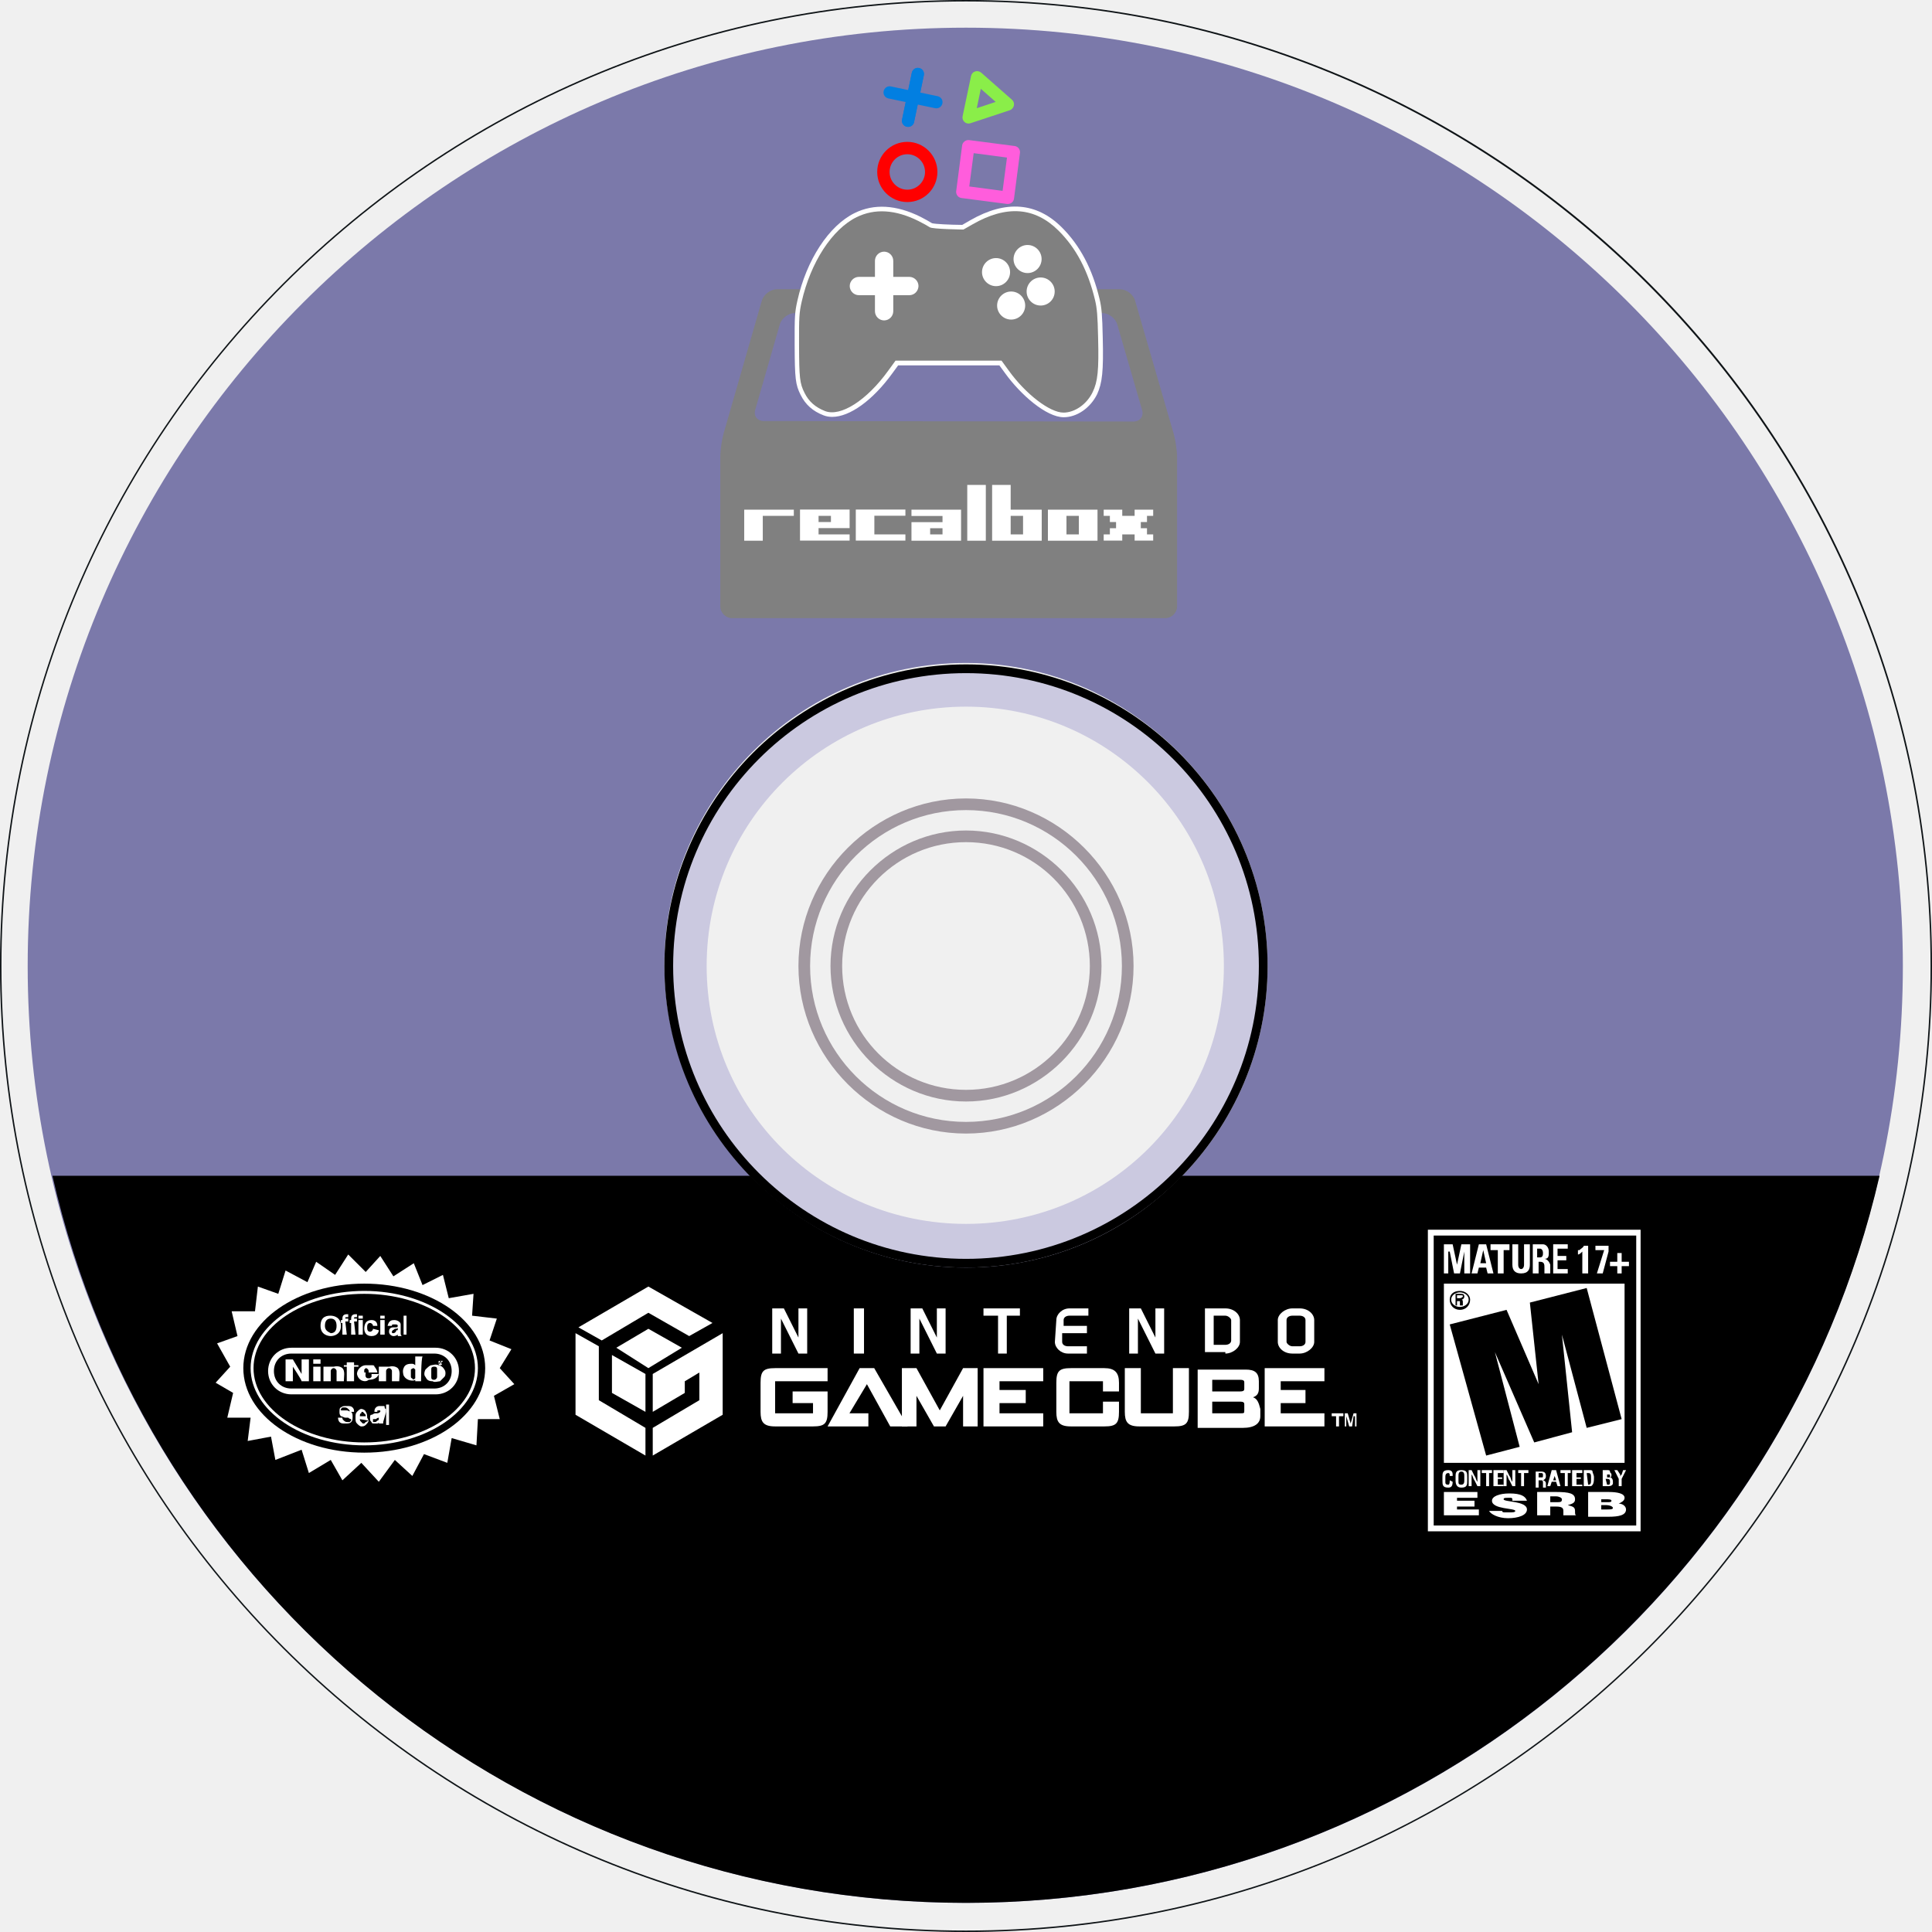
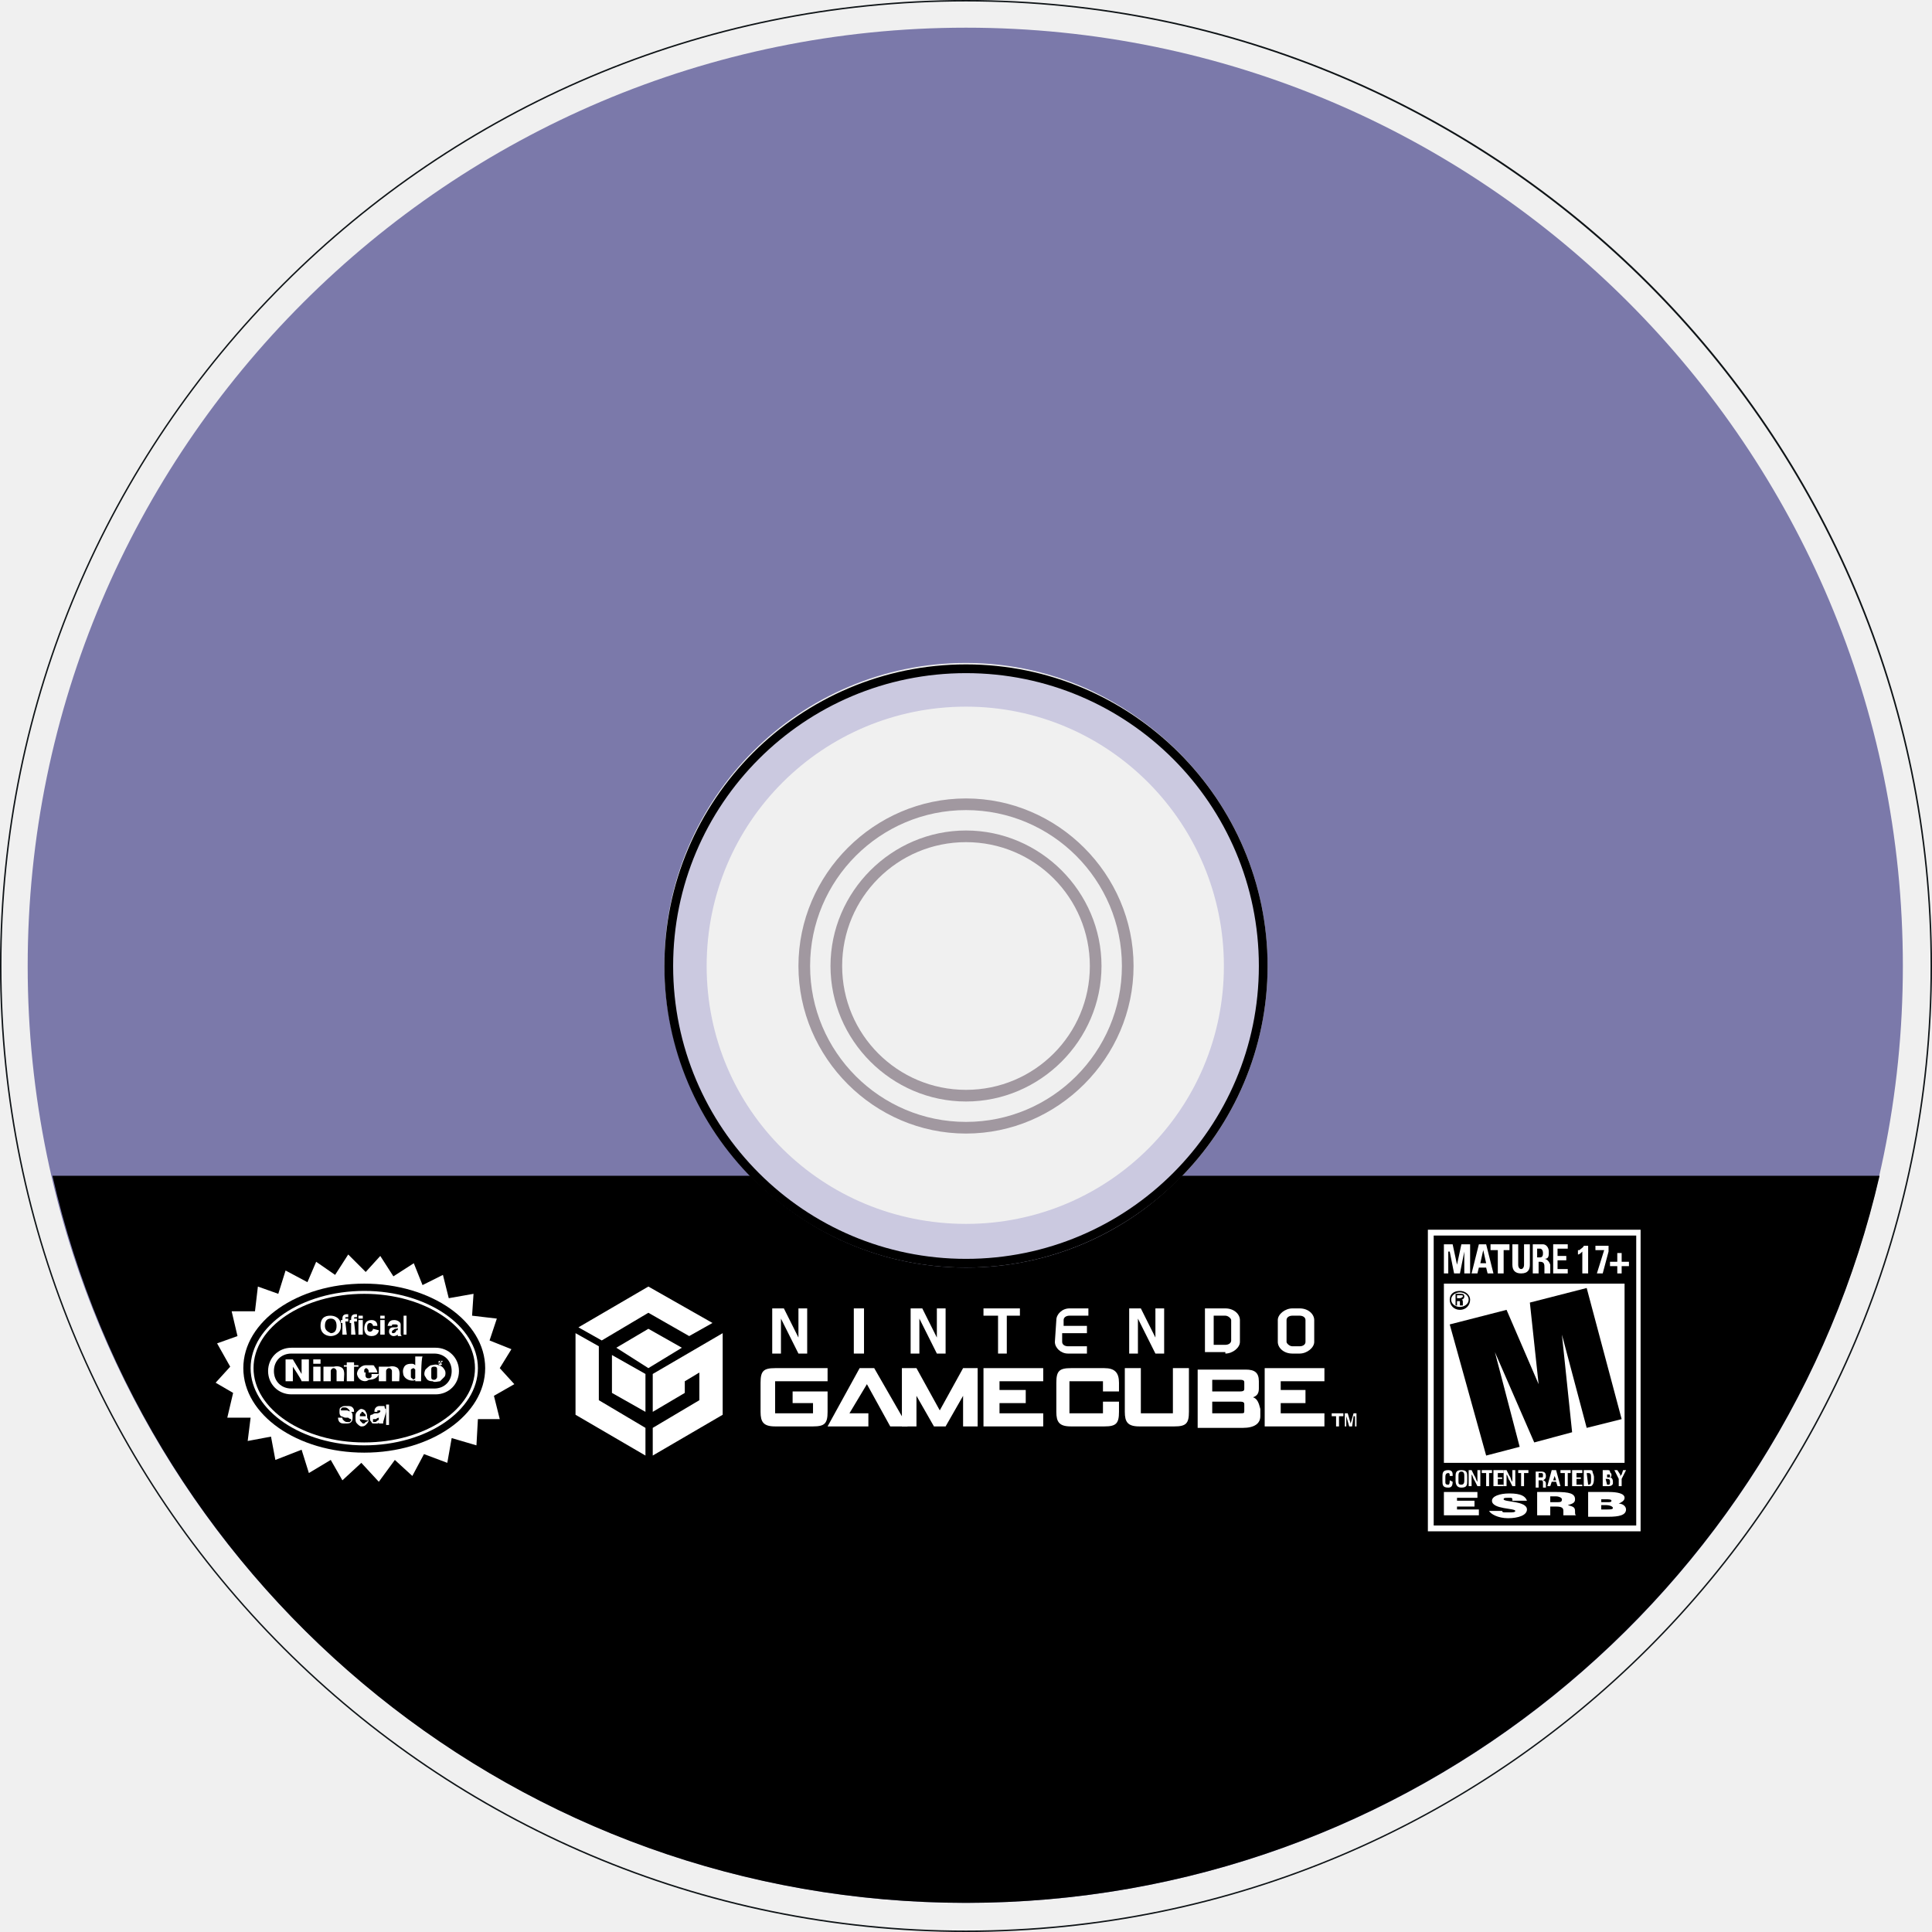
<svg xmlns="http://www.w3.org/2000/svg" version="1.1" id="Calque_1" x="0px" y="0px" viewBox="0 0 132.6 132.6" xml:space="preserve">
  <defs id="defs219" />
  <g id="g3">
    <path fill="#7B79AA" d="M130.6,66.3c0,35.5-28.8,64.3-64.3,64.3S1.9,101.8,1.9,66.3S30.8,1.9,66.3,1.9S130.6,30.7,130.6,66.3z    M75.1,47.5c-2.7-1.3-5.7-2-8.8-2c-11.4,0-20.7,9.3-20.7,20.7S54.9,87,66.3,87C77.7,87,87,77.7,87,66.3C87,58,82.1,50.9,75.1,47.5" id="path5" />
    <g id="g7">
      <path fill="#0F1417" d="M66.3,132.6C29.7,132.6,0,102.8,0,66.3S29.7,0,66.3,0c36.6,0,66.3,29.7,66.3,66.3S102.8,132.6,66.3,132.6z     M66.3,0.1C29.8,0.1,0.1,29.8,0.1,66.3c0,36.5,29.7,66.2,66.2,66.2c36.5,0,66.2-29.7,66.2-66.2C132.5,29.8,102.8,0.1,66.3,0.1z" id="path9" />
    </g>
    <g id="g11">
      <path fill="#A198A0" d="M66.3,77.8c-6.3,0-11.5-5.2-11.5-11.5S60,54.8,66.3,54.8S77.8,60,77.8,66.3S72.6,77.8,66.3,77.8z     M66.3,55.6c-5.9,0-10.7,4.8-10.7,10.7c0,5.9,4.8,10.7,10.7,10.7C72.2,77,77,72.2,77,66.3C77,60.4,72.2,55.6,66.3,55.6z" id="path13" />
    </g>
    <g id="g15">
      <path fill="#A198A0" d="M66.3,75.6c-5.1,0-9.3-4.2-9.3-9.3c0-5.1,4.2-9.3,9.3-9.3c5.1,0,9.3,4.2,9.3,9.3    C75.6,71.4,71.4,75.6,66.3,75.6z M66.3,57.8c-4.7,0-8.5,3.8-8.5,8.5c0,4.7,3.8,8.5,8.5,8.5c4.7,0,8.5-3.8,8.5-8.5    C74.8,61.6,71,57.8,66.3,57.8z" id="path17" />
    </g>
    <path fill="none" stroke="#7BC043" stroke-miterlimit="10" d="M66.3,88" id="path19" />
    <path fill="none" stroke="#7BC043" stroke-miterlimit="10" d="M66.3,92.2" id="path21" />
    <path fill="none" stroke="#7BC043" stroke-miterlimit="10" d="M66.3,42.9" id="path23" />
    <path fill="none" stroke="#7BC043" stroke-miterlimit="10" d="M66.3,40.4" id="path25" />
    <path fill="none" stroke="#7BC043" stroke-miterlimit="10" d="M66.3,66.3" id="path27" />
    <path fill="none" stroke="#7BC043" stroke-miterlimit="10" d="M66.3,69.8" id="path29" />
    <path fill="#CBC9E0" d="M86.7,66.3c0,11.3-9.1,20.4-20.4,20.4s-20.4-9.1-20.4-20.4S55,45.9,66.3,45.9S86.7,55,86.7,66.3z    M66.3,48.5c-9.8,0-17.8,7.9-17.8,17.8S56.5,84,66.3,84S84,76.1,84,66.3S76.1,48.5,66.3,48.5z" id="path31" />
    <g id="g33">
      <path d="M66.3,87c-11.4,0-20.7-9.3-20.7-20.7s9.3-20.7,20.7-20.7c11.4,0,20.7,9.3,20.7,20.7S77.7,87,66.3,87z M66.3,46.2    c-11.1,0-20.1,9-20.1,20.1c0,11.1,9,20.1,20.1,20.1s20.1-9,20.1-20.1C86.4,55.2,77.4,46.2,66.3,46.2z" id="path35" />
    </g>
    <path d="M51.5,80.7c3.8,3.9,9,6.3,14.8,6.3c5.8,0,11.1-2.4,14.8-6.3l47.9,0c-6.6,28.6-32.2,49.9-62.7,49.9   c-30.6,0-56.2-21.3-62.7-49.9" id="path37" />
    <g id="g39">
      <polygon fill-rule="evenodd" fill="#FFFFFF" points="59,93.9 56.8,97.9 59.6,97.9 59.6,97 58.3,97 59.5,95 61.1,97.9 62.3,97.9     60,93.9 59,93.9   " id="polygon41" />
      <polygon fill-rule="evenodd" fill="#FFFFFF" points="64.9,97.9 66.1,95.8 66.1,97.9 67.1,97.9 67.1,93.9 66.1,93.9 64.5,96.8     62.9,93.9 61.9,93.9 61.9,97.9 62.9,97.9 62.9,95.8 64.1,97.9 64.9,97.9   " id="polygon43" />
      <path fill-rule="evenodd" fill="#FFFFFF" d="M56.9,95.5h-2.5v0.8h1.4V97h-2.6v-2.2h3.6v-0.9h-3.6c-0.8,0-1,0.2-1,1v2    c0,0.7,0.2,1,1,1h2.6c0.8,0,1-0.2,1-1V95.5L56.9,95.5z" id="path45" />
      <path fill-rule="evenodd" fill="#FFFFFF" d="M75.8,93.9h-2.3c-0.8,0-1,0.2-1,1v2c0,0.7,0.2,1,1,1h2.3c0.8,0,1-0.2,1-1v-0.7h-1.1    V97h-2.3v-2.2h2.3v0.7h1.1v-0.6C76.8,94.2,76.5,93.9,75.8,93.9L75.8,93.9z" id="path47" />
      <path fill-rule="evenodd" fill="#FFFFFF" d="M80.6,97h-2.3v-3.1h-1.1v3c0,0.7,0.2,1,1,1h2.4c0.8,0,1-0.2,1-1v-3h-1.1V97L80.6,97z" id="path49" />
      <path fill-rule="evenodd" fill="#FFFFFF" d="M86,95.9c0.3-0.1,0.4-0.3,0.4-0.6v-0.5c0-0.6-0.3-0.8-0.9-0.8h-3.3v4h3.1    c0.8,0,1.2-0.3,1.2-0.8v-0.5C86.4,96.3,86.3,96,86,95.9L86,95.9z M83.2,94.7h1.9c0.3,0,0.3,0.1,0.3,0.2v0.4c0,0.1,0,0.2-0.3,0.2    h-1.9V94.7L83.2,94.7z M85.4,96.8c0,0.2,0,0.2-0.3,0.2h-1.9v-0.8h1.9c0.3,0,0.3,0.1,0.3,0.2V96.8L85.4,96.8z" id="path51" />
      <polygon fill-rule="evenodd" fill="#FFFFFF" points="87.9,96.3 89.6,96.3 89.6,95.4 87.9,95.4 87.9,94.8 90.9,94.8 90.9,93.9     86.8,93.9 86.8,97.9 90.9,97.9 90.9,97 87.9,97 87.9,96.3   " id="polygon53" />
      <polygon fill-rule="evenodd" fill="#FFFFFF" points="68.6,96.3 70.4,96.3 70.4,95.4 68.6,95.4 68.6,94.8 71.6,94.8 71.6,93.9     67.5,93.9 67.5,97.9 71.6,97.9 71.6,97 68.6,97 68.6,96.3   " id="polygon55" />
      <polygon fill-rule="evenodd" fill="#FFFFFF" points="79.9,92.9 79.9,89.8 79.3,89.8 79.3,91.8 78.3,89.8 77.5,89.8 77.5,92.9     78.1,92.9 78.1,90.5 79.3,92.9 79.9,92.9   " id="polygon57" />
      <polygon fill-rule="evenodd" fill="#FFFFFF" points="63.1,90.5 64.3,92.9 64.9,92.9 64.9,89.8 64.3,89.8 64.3,91.8 63.3,89.8     62.5,89.8 62.5,92.9 63.1,92.9 63.1,90.5   " id="polygon59" />
      <polygon fill-rule="evenodd" fill="#FFFFFF" points="53.6,90.5 54.8,92.9 55.4,92.9 55.4,89.8 54.8,89.8 54.8,91.8 53.8,89.8     53,89.8 53,92.9 53.6,92.9 53.6,90.5   " id="polygon61" />
      <polygon fill-rule="evenodd" fill="#FFFFFF" points="59.3,89.8 58.6,89.8 58.6,92.9 59.3,92.9 59.3,89.8   " id="polygon63" />
      <polygon fill-rule="evenodd" fill="#FFFFFF" points="68.5,92.9 69.1,92.9 69.1,90.3 70,90.3 70,89.8 67.5,89.8 67.5,90.3     68.5,90.3 68.5,92.9   " id="polygon65" />
      <path fill-rule="evenodd" fill="#FFFFFF" d="M84.1,92.9c0.5,0,1-0.4,1-0.8v-1.5c0-0.4-0.4-0.8-1-0.8h-1.4v3H84.1L84.1,92.9z     M83.3,90.3h0.8c0.2,0,0.4,0.2,0.4,0.3v1.4c0,0.2-0.2,0.3-0.4,0.3h-0.8V90.3L83.3,90.3z" id="path67" />
      <path fill-rule="evenodd" fill="#FFFFFF" d="M90.2,90.6c0-0.4-0.4-0.8-1-0.8h-0.5c-0.5,0-1,0.4-1,0.8v1.5c0,0.4,0.4,0.8,1,0.8h0.5    c0.5,0,1-0.4,1-0.8V90.6L90.2,90.6z M89.6,92.1c0,0.2-0.2,0.3-0.4,0.3h-0.5c-0.2,0-0.4-0.2-0.4-0.3v-1.5c0-0.2,0.2-0.3,0.4-0.3    h0.5c0.2,0,0.4,0.1,0.4,0.3V92.1L89.6,92.1z" id="path69" />
      <path fill-rule="evenodd" fill="#FFFFFF" d="M72.4,92.1c0,0.4,0.4,0.8,0.9,0.8h1.3v-0.5h-1.3c-0.2,0-0.4-0.1-0.4-0.3v-0.6h1.7V91    H73v-0.4c0-0.2,0.2-0.3,0.4-0.3h1.3v-0.5h-1.3c-0.5,0-0.9,0.4-0.9,0.8L72.4,92.1L72.4,92.1z" id="path71" />
      <polygon fill-rule="evenodd" fill="#FFFFFF" points="91.9,97.9 91.7,97.9 91.7,97.2 91.4,97.2 91.4,97 92.2,97 92.2,97.2     91.9,97.2 91.9,97.9   " id="polygon73" />
      <polygon fill-rule="evenodd" fill="#FFFFFF" points="93.1,97.9 93,97.9 93,97.2 92.9,97.2 92.8,97.9 92.6,97.9 92.4,97.2     92.4,97.2 92.4,97.9 92.3,97.9 92.3,97 92.5,97 92.7,97.7 92.7,97.7 92.9,97 93.1,97 93.1,97.9   " id="polygon75" />
      <polygon fill-rule="evenodd" fill="#FFFFFF" points="42,95.6 44.3,96.9 44.3,94.3 42,93 42,95.6   " id="polygon77" />
      <polygon fill-rule="evenodd" fill="#FFFFFF" points="41.1,96.1 44.3,98 44.3,99.9 39.5,97.1 39.5,91.5 41.1,92.4 41.1,96.1   " id="polygon79" />
      <polygon fill-rule="evenodd" fill="#FFFFFF" points="44.5,91.2 42.3,92.5 44.5,93.9 46.8,92.5 44.5,91.2   " id="polygon81" />
      <polygon fill-rule="evenodd" fill="#FFFFFF" points="44.5,90.1 47.3,91.7 48.9,90.8 44.5,88.3 39.7,91.1 41.3,92 44.5,90.1   " id="polygon83" />
      <polygon fill-rule="evenodd" fill="#FFFFFF" points="48,96.1 48,94.2 47,94.8 47,95.6 44.8,96.9 44.8,96.9 44.8,94.3 44.8,94.3     49.6,91.5 49.6,97.1 44.8,99.9 44.8,98 48,96.1   " id="polygon85" />
    </g>
    <g id="g87">
      <g id="g89">
        <g id="g91">
          <path fill="#FFFFFF" d="M23.2,97.3h0.3v0c0,0.1,0,0.1,0.1,0.2c0,0,0.1,0.1,0.2,0.1c0.1,0,0.1,0,0.2,0c0,0,0.1-0.1,0.1-0.1      c0,0,0-0.1,0-0.1c0,0-0.1,0-0.2-0.1l-0.2,0c-0.1,0-0.2-0.1-0.3-0.1c-0.1-0.1-0.1-0.2-0.1-0.3c0-0.1,0-0.3,0.1-0.3      c0.1-0.1,0.2-0.1,0.4-0.1c0.2,0,0.3,0,0.4,0.1c0.1,0.1,0.1,0.2,0.1,0.3v0H24c0-0.1,0-0.1-0.1-0.2c0,0-0.1-0.1-0.2-0.1      c-0.1,0-0.1,0-0.2,0c0,0-0.1,0.1-0.1,0.1c0,0,0,0.1,0,0.1c0,0,0.1,0,0.2,0l0.2,0c0.1,0,0.2,0.1,0.3,0.1c0.1,0.1,0.1,0.2,0.1,0.3      c0,0.2,0,0.3-0.1,0.4c-0.1,0.1-0.2,0.1-0.4,0.1c-0.2,0-0.3,0-0.4-0.1C23.3,97.6,23.2,97.5,23.2,97.3L23.2,97.3L23.2,97.3      L23.2,97.3z" id="path93" />
          <path fill="#FFFFFF" d="M25.3,97.5c0,0.1-0.1,0.2-0.2,0.3c-0.1,0.1-0.2,0.1-0.3,0.1c-0.1,0-0.2-0.1-0.3-0.2      c-0.1-0.1-0.1-0.2-0.1-0.4c0-0.2,0-0.3,0.1-0.4c0.1-0.1,0.2-0.2,0.3-0.2c0.1,0,0.3,0.1,0.3,0.2c0.1,0.1,0.1,0.3,0.1,0.4      L25.3,97.5l-0.6-0.1c0,0.1,0,0.1,0.1,0.2c0,0,0.1,0.1,0.1,0.1c0,0,0.1,0,0.1,0c0,0,0.1-0.1,0.1-0.1L25.3,97.5L25.3,97.5z       M24.7,97.2l0.4,0c0-0.1,0-0.1-0.1-0.2c0,0-0.1-0.1-0.1-0.1c-0.1,0-0.1,0-0.1,0.1C24.7,97,24.7,97.1,24.7,97.2z" id="path95" />
          <path fill="#FFFFFF" d="M26.3,97.6C26.3,97.7,26.3,97.7,26.3,97.6c0,0.1,0,0.1,0,0.1v0H26l0-0.1c0,0.1-0.1,0.1-0.1,0.1      c-0.1,0-0.1,0-0.2,0c-0.1,0-0.2,0-0.2-0.1c-0.1-0.1-0.1-0.1-0.1-0.3c0-0.1,0-0.2,0.1-0.2c0.1,0,0.1-0.1,0.3-0.1c0,0,0,0,0.1,0      c0.1,0,0.2-0.1,0.2-0.1c0,0,0-0.1,0-0.1c0,0-0.1,0-0.1,0c-0.1,0-0.1,0-0.1,0c0,0,0,0.1,0,0.1l-0.2,0v0c0-0.1,0-0.2,0.1-0.3      c0.1-0.1,0.2-0.1,0.3-0.1c0.1,0,0.1,0,0.2,0c0.1,0,0.1,0,0.1,0.1c0,0,0,0.1,0.1,0.1c0,0,0,0.1,0,0.2L26.3,97.6L26.3,97.6z       M26,97.3c0,0-0.1,0-0.2,0.1c0,0,0,0,0,0c-0.1,0-0.1,0-0.2,0c0,0,0,0,0,0.1c0,0,0,0.1,0,0.1c0,0,0.1,0,0.1,0      c0.1,0,0.1,0,0.2-0.1C26,97.5,26,97.4,26,97.3C26,97.3,26,97.3,26,97.3C26,97.3,26,97.3,26,97.3z" id="path97" />
          <path fill="#FFFFFF" d="M26.5,97.8v-1.4h0.2v1.4H26.5z" id="path99" />
        </g>
      </g>
      <path fill="#FFFFFF" d="M34.3,93.9l1,1.1l-1.4,0.8l0.4,1.6l-1.5,0l-0.1,1.8l-1.7-0.5l-0.3,1.7l-1.6-0.6l-0.8,1.5l-1.2-1.1    l-1.1,1.5l-1.2-1.3l-1.3,1.2l-0.8-1.4l-1.5,0.9l-0.5-1.6l-1.8,0.7l-0.3-1.6L17,98.9l0.2-1.6l-1.6,0l0.4-1.7l-1.2-0.7l1-1.1    l-0.9-1.6l1.4-0.5l-0.4-1.7l1.6,0l0.2-1.7l1.4,0.5l0.5-1.6l1.5,0.8l0.6-1.4l1.3,0.9l0.9-1.4l1.2,1.2l1-1.1l0.9,1.4l1.4-0.9    l0.6,1.5l1.4-0.7l0.4,1.6l1.7-0.3l-0.1,1.5l1.7,0.2l-0.5,1.5l1.5,0.6L34.3,93.9z M33.3,93.9c0-3.2-3.7-5.8-8.3-5.8    s-8.3,2.6-8.3,5.8c0,3.2,3.7,5.8,8.3,5.8S33.3,97.1,33.3,93.9z" id="path101" />
      <g id="g103">
        <g id="g105">
          <path fill="#FFFFFF" d="M22.3,91c0-0.4,0.2-0.5,0.4-0.5c0.2,0,0.4,0.1,0.4,0.5c0,0.4-0.2,0.5-0.4,0.5      C22.5,91.4,22.3,91.3,22.3,91L22.3,91z M22,91c0,0.6,0.5,0.7,0.7,0.7c0.2,0,0.7-0.1,0.7-0.7c0-0.6-0.5-0.7-0.7-0.7      S22,90.3,22,91L22,91z" id="path107" />
          <path fill="#FFFFFF" d="M23.8,91.6h-0.3v-0.8h-0.1v-0.2h0.1v-0.1c0-0.2,0.1-0.3,0.3-0.3c0.1,0,0.1,0,0.1,0v0.2h-0.1      c-0.1,0-0.1,0-0.1,0.1v0h0.2v0.2h-0.2L23.8,91.6L23.8,91.6z" id="path109" />
          <path fill="#FFFFFF" d="M24.4,91.6h-0.3v-0.8h-0.1v-0.2h0.1v-0.1c0-0.2,0.1-0.3,0.3-0.3c0.1,0,0.1,0,0.1,0v0.2h-0.1      c-0.1,0-0.1,0-0.1,0.1v0h0.2v0.2h-0.2L24.4,91.6L24.4,91.6z" id="path111" />
          <path fill="#FFFFFF" d="M24.9,90.6v1h-0.3v-1H24.9L24.9,90.6z M24.9,90.5h-0.3v-0.2h0.3V90.5L24.9,90.5z" id="path113" />
          <path fill="#FFFFFF" d="M26,91.3c0,0.1-0.1,0.4-0.5,0.4c-0.4,0-0.5-0.3-0.5-0.5c0-0.3,0.1-0.6,0.5-0.6c0.2,0,0.4,0.1,0.4,0.4      h-0.3c0-0.1-0.1-0.2-0.2-0.2c-0.2,0-0.2,0.2-0.2,0.3c0,0.1,0,0.3,0.2,0.3c0.1,0,0.2-0.1,0.2-0.2L26,91.3L26,91.3z" id="path115" />
          <path fill="#FFFFFF" d="M26.4,90.6v1h-0.3v-1H26.4L26.4,90.6z M26.4,90.5h-0.3v-0.2h0.3V90.5L26.4,90.5z" id="path117" />
          <path fill="#FFFFFF" d="M27.2,91.3c0,0.1-0.1,0.2-0.2,0.2c-0.1,0-0.1,0-0.1-0.1c0-0.1,0.1-0.1,0.2-0.2c0.1,0,0.2,0,0.2-0.1V91.3      L27.2,91.3z M27.5,90.9c0-0.2-0.3-0.3-0.4-0.3c-0.2,0-0.4,0-0.5,0.4h0.3c0-0.1,0-0.1,0.2-0.1c0.1,0,0.2,0,0.2,0.1      c0,0.1-0.1,0.1-0.1,0.1l-0.2,0c-0.2,0-0.3,0.1-0.3,0.3c0,0.2,0.2,0.3,0.3,0.3c0.2,0,0.3-0.1,0.3-0.1c0,0.1,0,0.1,0,0.1h0.3v0      c0,0-0.1,0-0.1-0.2L27.5,90.9L27.5,90.9z" id="path119" />
          <polygon fill="#FFFFFF" points="27.9,91.6 27.7,91.6 27.7,90.3 27.9,90.3     " id="polygon121" />
        </g>
      </g>
      <path fill="#FFFFFF" d="M25,99.2c4.3,0,7.8-2.4,7.8-5.3c0-2.9-3.5-5.3-7.8-5.3c-4.3,0-7.8,2.4-7.8,5.3    C17.2,96.8,20.7,99.2,25,99.2L25,99.2z M17.4,93.9c0-2.8,3.4-5.1,7.6-5.1c4.2,0,7.6,2.3,7.6,5.1S29.2,99,25,99    C20.8,99,17.4,96.7,17.4,93.9L17.4,93.9z" id="path123" />
      <g id="g125">
        <g id="g127">
          <path fill="#FFFFFF" d="M29.9,95.7c0.9,0,1.6-0.7,1.6-1.6s-0.7-1.6-1.6-1.6H20c-0.9,0-1.6,0.7-1.6,1.6s0.7,1.6,1.6,1.6H29.9      L29.9,95.7z M20,95.3c-0.7,0-1.2-0.5-1.2-1.2c0-0.7,0.5-1.2,1.2-1.2h9.8c0.7,0,1.2,0.5,1.2,1.2c0,0.7-0.5,1.2-1.2,1.2H20      L20,95.3z" id="path129" />
          <path fill="#FFFFFF" d="M19.6,94.8v-1.5l0.5,0l0.6,1l0-1h0.5l0,1.5c0,0-0.3,0-0.5,0c0-0.1-0.6-1-0.6-1v1L19.6,94.8L19.6,94.8z" id="path131" />
          <path fill="#FFFFFF" d="M22.7,93.8C22.7,93.8,22.7,93.8,22.7,93.8c0.1,0,0.1,0,0.2,0c0.4-0.1,0.6,0.1,0.6,0.1      c0.2,0.2,0.1,0.6,0.1,0.9c0,0-0.5,0-0.5,0s0-0.6,0-0.7c0-0.1-0.1-0.2-0.2-0.2c-0.1,0-0.2,0.1-0.2,0.2c0,0.2,0,0.7,0,0.7h-0.5v-1      L22.7,93.8L22.7,93.8z" id="path133" />
          <polygon fill="#FFFFFF" points="23.8,93.7 23.8,93.5 24.3,93.5 24.3,93.7 24.6,93.7 24.6,93.8 24.3,93.8 24.3,94.8 23.8,94.8       23.8,93.8 23.6,93.8 23.6,93.7     " id="polygon135" />
          <path fill="#FFFFFF" d="M24.5,94.3c0-0.3,0.3-0.6,0.6-0.6c0.1,0,0.3,0,0.4,0c0.1,0,0.2,0,0.2,0.1c0.1,0.1,0.2,0.3,0.2,0.4      l-0.8,0c0,0.1-0.1,0.4,0.2,0.4c0.1,0,0.1,0,0.2-0.1c0-0.1,0-0.1,0-0.2c0.1,0,0.4,0,0.5,0c-0.1,0.3-0.4,0.4-0.7,0.4      C25.1,94.9,24.6,94.8,24.5,94.3L24.5,94.3z M25,94.2l0.3,0c0-0.1,0-0.1,0-0.1c0-0.1-0.1-0.2-0.2-0.2C25.1,93.9,25,94,25,94      C25,94.1,25,94.1,25,94.2L25,94.2z" id="path137" />
          <path fill="#FFFFFF" d="M29.2,94.5c-0.1-0.1-0.1-0.3,0-0.5c0.1-0.1,0.3-0.3,0.4-0.3c0.1,0,0.3-0.1,0.5,0c0.1,0,0.3,0.1,0.4,0.3      c0.1,0.1,0.1,0.4,0,0.5c-0.1,0.1-0.2,0.2-0.3,0.3c-0.1,0-0.4,0.1-0.5,0C29.4,94.8,29.3,94.7,29.2,94.5L29.2,94.5z M29.8,94.7      c0.1,0,0.2-0.1,0.2-0.2c0-0.2,0-0.4,0-0.5c0-0.1,0-0.2-0.2-0.2c-0.2,0-0.2,0.1-0.2,0.2c0,0.1,0,0.4,0,0.5      C29.6,94.6,29.6,94.7,29.8,94.7L29.8,94.7z" id="path139" />
          <path fill="#FFFFFF" d="M28.9,94.8c0,0-0.4,0-0.4,0c0,0,0-0.1,0-0.1c-0.1,0.1-0.6,0.1-0.8-0.3c0,0-0.1-0.3,0-0.5      c0.1-0.3,0.4-0.3,0.6-0.3c0.1,0,0.2,0.1,0.2,0.1l0-0.6l0.5,0C28.9,93.3,28.9,94.8,28.9,94.8L28.9,94.8z M28.5,94.6      c0,0,0-0.3,0-0.5c0,0,0-0.1,0-0.1c0,0-0.1-0.1-0.1-0.1c-0.1,0-0.2,0.1-0.2,0.1c0,0.1,0,0.3,0,0.5c0,0,0,0.1,0.1,0.1      C28.3,94.7,28.4,94.7,28.5,94.6L28.5,94.6z" id="path141" />
          <polygon fill="#FFFFFF" points="22,94.8 22,93.8 21.5,93.8 21.5,94.8     " id="polygon143" />
          <polygon fill="#FFFFFF" points="22,93.6 22,93.3 21.5,93.3 21.5,93.6     " id="polygon145" />
          <path fill="#FFFFFF" d="M26.5,93.8C26.6,93.8,26.6,93.8,26.5,93.8c0.1,0,0.1,0,0.2,0c0.4-0.1,0.6,0.1,0.6,0.1      c0.2,0.2,0.1,0.6,0.1,0.9c0,0-0.5,0-0.5,0s0-0.6,0-0.7c0-0.1-0.1-0.2-0.2-0.2c-0.1,0-0.2,0.1-0.2,0.2c0,0.2,0,0.7,0,0.7h-0.5v-1      L26.5,93.8L26.5,93.8z" id="path147" />
          <path fill="#FFFFFF" d="M30.2,93.6L30.2,93.6l0-0.2h0.1c0,0,0.1,0,0.1,0C30.3,93.5,30.3,93.6,30.2,93.6L30.2,93.6L30.2,93.6      L30.2,93.6L30.2,93.6L30.2,93.6L30.2,93.6z M30.2,93.5C30.2,93.5,30.2,93.5,30.2,93.5C30.2,93.5,30.2,93.5,30.2,93.5L30.2,93.5      L30.2,93.5L30.2,93.5L30.2,93.5z M30.2,93.7c-0.1,0-0.1-0.1-0.1-0.1c0-0.1,0.1-0.1,0.1-0.1c0.1,0,0.1,0.1,0.1,0.1      C30.4,93.6,30.3,93.7,30.2,93.7L30.2,93.7z M30.2,93.4c-0.1,0-0.1,0-0.1,0.1c0,0.1,0,0.1,0.1,0.1v0c0.1,0,0.1,0,0.1-0.1      C30.3,93.5,30.3,93.4,30.2,93.4L30.2,93.4z" id="path149" />
        </g>
      </g>
    </g>
    <g id="g151">
      <polygon fill="#FFFFFF" points="112.5,84.4 98,84.4 98,105.1 112.6,105.1 112.6,84.4   " id="polygon153" />
      <rect x="98.4" y="84.8" width="13.9" height="19.9" id="rect155" />
      <rect x="99.1" y="88.1" fill="#FFFFFF" width="12.4" height="12.3" id="rect157" />
      <path fill="#FFFFFF" d="M99.7,101.7C99.7,101.7,99.7,101.7,99.7,101.7c0,0.3-0.1,0.4-0.3,0.4c-0.4,0-0.4-0.2-0.4-0.5v-0.2    c0-0.3,0-0.5,0.4-0.5c0.2,0,0.3,0.1,0.3,0.3c0,0,0,0.1,0,0.1h-0.2c0-0.1,0-0.2-0.1-0.2c-0.2,0-0.2,0.2-0.2,0.3v0.3    c0,0.1,0,0.2,0.2,0.2c0.1,0,0.1-0.2,0.1-0.3L99.7,101.7L99.7,101.7z" id="path159" />
      <path fill="#FFFFFF" d="M99.9,101.4c0-0.3,0-0.5,0.4-0.5s0.4,0.2,0.4,0.5v0.2c0,0.3,0,0.5-0.4,0.5c-0.3,0-0.4-0.2-0.4-0.5V101.4z     M100.1,101.7c0,0.1,0,0.2,0.2,0.2c0.2,0,0.2-0.2,0.2-0.3v-0.3c0-0.1,0-0.3-0.2-0.3c-0.2,0-0.2,0.2-0.2,0.3V101.7z" id="path161" />
      <path fill="#FFFFFF" d="M101.4,100.9h0.2v1.1h-0.2l-0.2-0.4c-0.1-0.1-0.1-0.3-0.2-0.4l0,0c0,0.1,0,0.2,0,0.3c0,0.1,0,0.2,0,0.3    v0.2h-0.2v-1.1h0.2l0.2,0.4c0.1,0.1,0.1,0.3,0.2,0.4l0,0c0-0.1,0-0.2,0-0.3c0-0.1,0-0.2,0-0.3L101.4,100.9L101.4,100.9z" id="path163" />
      <polygon fill="#FFFFFF" points="101.7,100.9 102.4,100.9 102.4,101.1 102.2,101.1 102.2,102 102,102 102,101.1 101.7,101.1   " id="polygon165" />
      <polygon fill="#FFFFFF" points="102.5,102 102.5,100.9 103.2,100.9 103.2,101.1 102.8,101.1 102.8,101.4 103.1,101.4 103.1,101.5     102.8,101.5 102.8,101.9 103.2,101.9 103.2,102   " id="polygon167" />
      <path fill="#FFFFFF" d="M103.8,100.9h0.2v1.1h-0.2l-0.2-0.4c-0.1-0.1-0.1-0.3-0.2-0.4l0,0c0,0.1,0,0.2,0,0.3c0,0.1,0,0.2,0,0.3    v0.2h-0.2v-1.1h0.2l0.2,0.4c0.1,0.1,0.1,0.3,0.2,0.4l0,0c0-0.1,0-0.2,0-0.3c0-0.1,0-0.2,0-0.3V100.9z" id="path169" />
      <polygon fill="#FFFFFF" points="104.2,100.9 104.9,100.9 104.9,101.1 104.6,101.1 104.6,102 104.4,102 104.4,101.1 104.2,101.1       " id="polygon171" />
      <path fill="#FFFFFF" d="M105.6,101.6v0.5h-0.2v-1.1h0.4c0.2,0,0.3,0.1,0.3,0.3c0,0.1,0,0.2-0.2,0.3v0c0.1,0,0.2,0.1,0.2,0.2    c0,0,0,0.3,0,0.3v0h-0.2c0-0.1,0-0.2,0-0.3s0-0.2-0.1-0.2C105.8,101.6,105.7,101.6,105.6,101.6L105.6,101.6L105.6,101.6z     M105.6,101.4h0.2c0.1,0,0.1,0,0.1-0.2c0-0.1-0.1-0.1-0.1-0.1h-0.2V101.4z" id="path173" />
      <path fill="#FFFFFF" d="M106.2,102l0.3-1.1h0.3l0.3,1.1h-0.2l-0.1-0.3h-0.3l-0.1,0.3H106.2z M106.6,101.6h0.2l-0.1-0.3    c0,0,0-0.1,0-0.2c0,0,0,0,0-0.1l0,0c0,0,0,0,0,0.1c0,0,0,0.1,0,0.2L106.6,101.6z" id="path175" />
      <polygon fill="#FFFFFF" points="107.1,100.9 107.8,100.9 107.8,101.1 107.6,101.1 107.6,102 107.4,102 107.4,101.1 107.1,101.1       " id="polygon177" />
      <polygon fill="#FFFFFF" points="107.9,102 107.9,100.9 108.6,100.9 108.6,101.1 108.2,101.1 108.2,101.4 108.5,101.4 108.5,101.5     108.2,101.5 108.2,101.9 108.6,101.9 108.6,102   " id="polygon179" />
      <path fill="#FFFFFF" d="M108.7,102v-1.1h0.4c0.1,0,0.2,0,0.2,0.1c0,0.1,0.1,0.2,0.1,0.4c0,0.2,0,0.5-0.2,0.6c0,0-0.1,0-0.2,0    L108.7,102L108.7,102z M109,101.9c0.2,0,0.2-0.1,0.2-0.4c0-0.3,0-0.4-0.2-0.4h-0.1L109,101.9L109,101.9z" id="path181" />
      <path fill="#FFFFFF" d="M110,102v-1.1h0.3c0.1,0,0.2,0,0.2,0.1c0,0.1,0.1,0.1,0.1,0.2c0,0.1,0,0.2-0.1,0.2l0,0    c0.1,0,0.2,0.1,0.2,0.3c0,0,0,0.1,0,0.1c0,0.1-0.1,0.2-0.3,0.2L110,102L110,102z M110.3,101.9c0,0,0.1,0,0.1,0    c0.1,0,0.1-0.1,0.1-0.2c0-0.1,0-0.2-0.2-0.2h-0.1L110.3,101.9L110.3,101.9L110.3,101.9z M110.3,101.4c0,0,0.1,0,0.2,0    c0,0,0-0.1,0-0.1c0-0.1,0-0.1-0.1-0.1h-0.1L110.3,101.4L110.3,101.4z" id="path183" />
      <path fill="#FFFFFF" d="M111.2,101.2c0,0.1,0,0.1,0,0.2h0c0-0.1,0-0.1,0.1-0.2l0.1-0.3h0.2l-0.3,0.6v0.5h-0.2v-0.5l-0.3-0.6h0.2    L111.2,101.2z" id="path185" />
      <polygon fill="#FFFFFF" points="99.1,104 99.1,102.4 101.4,102.4 101.4,102.8 100,102.8 100,103 101.2,103 101.2,103.4 100,103.4     100,103.6 101.5,103.6 101.5,104   " id="polygon187" />
      <path fill="#FFFFFF" d="M103.8,102.9c0-0.1-0.1-0.1-0.1-0.1c-0.1,0-0.1,0-0.2,0c-0.2,0-0.3,0-0.3,0.1c0,0.2,1.6,0.1,1.6,0.7    c0,0.4-0.6,0.6-1.3,0.6c-0.7,0-1.2-0.3-1.3-0.5h0.9c0,0.1,0.1,0.1,0.2,0.1c0.1,0,0.2,0,0.3,0c0.2,0,0.4,0,0.4-0.1    c0-0.2-1.6-0.1-1.6-0.7c0-0.3,0.5-0.5,1.2-0.5c0.8,0,1.1,0.2,1.2,0.5H103.8L103.8,102.9z" id="path189" />
      <path fill="#FFFFFF" d="M106.4,103.4v0.6h-0.9v-1.6h1.3c0.9,0,1.3,0.1,1.3,0.5c0,0.2-0.1,0.3-0.5,0.4c0.3,0.1,0.5,0.1,0.5,0.4    c0,0.2,0,0.3,0.1,0.3v0h-0.9c0,0,0-0.1,0-0.3c0-0.2-0.1-0.3-0.5-0.3H106.4L106.4,103.4z M106.4,103.1h0.4c0.3,0,0.4,0,0.4-0.2    c0-0.1-0.2-0.2-0.4-0.2h-0.4L106.4,103.1L106.4,103.1z" id="path191" />
      <path fill="#FFFFFF" d="M109,104v-1.6h1.4c0.6,0,1.1,0.1,1.1,0.4c0,0.2-0.2,0.3-0.4,0.4c0.3,0,0.5,0.2,0.5,0.4    c0,0.4-0.5,0.5-1.2,0.5H109z M109.9,103.3v0.3h0.4c0.2,0,0.4,0,0.4-0.1c0-0.1-0.2-0.2-0.5-0.2H109.9L109.9,103.3z M109.9,102.8    v0.3h0.4c0.2,0,0.3,0,0.3-0.1c0-0.1-0.2-0.1-0.4-0.1H109.9z" id="path193" />
      <path d="M99.5,89.2c0-0.4,0.3-0.6,0.7-0.6c0.4,0,0.7,0.3,0.7,0.6c0,0.4-0.3,0.7-0.7,0.7C99.8,89.9,99.5,89.6,99.5,89.2     M100.8,89.2c0-0.3-0.3-0.5-0.6-0.5c-0.3,0-0.6,0.2-0.6,0.5c0,0.3,0.3,0.5,0.6,0.5C100.5,89.7,100.8,89.5,100.8,89.2 M100,89.3    v0.3h-0.1v-0.8h0.3c0.2,0,0.3,0,0.3,0.2c0,0.1-0.1,0.2-0.2,0.2l0,0c0.1,0,0.1,0.1,0.1,0.2c0,0.1,0,0.2,0,0.2h-0.2c0,0,0-0.1,0-0.1    c0-0.1,0-0.1,0-0.2c0,0-0.1,0-0.1,0L100,89.3 M100.2,89.1c0.1,0,0.2-0.1,0.2-0.1c0-0.1,0-0.1-0.1-0.1H100v0.2L100.2,89.1    L100.2,89.1z" id="path195" />
      <polygon fill="#FFFFFF" points="110.5,86.6 111,86.6 111,86 111.3,86 111.3,86.6 111.8,86.6 111.8,86.9 111.3,86.9 111.3,87.4     111,87.4 111,86.9 110.5,86.9   " id="polygon197" />
      <polygon fill="#FFFFFF" points="109.5,85.5 110.4,85.5 110.4,85.9 110,87.4 109.6,87.4 110.1,85.8 109.5,85.8   " id="polygon199" />
      <path fill="#FFFFFF" d="M108.4,85.8c0.1-0.1,0.3-0.2,0.3-0.3h0.3v1.9h-0.4v-1.5c-0.1,0.1-0.2,0.2-0.3,0.2V85.8L108.4,85.8z" id="path201" />
      <polygon fill="#FFFFFF" points="106.9,87.1 106.9,86.5 107.5,86.5 107.5,86.2 106.9,86.2 106.9,85.7 107.6,85.7 107.6,85.4     106.6,85.4 106.6,87.4 107.6,87.4 107.6,87.1   " id="polygon203" />
      <path fill="#FFFFFF" d="M106,86.4L106,86.4c0.3,0,0.3-0.2,0.3-0.5c0-0.3-0.2-0.5-0.4-0.5h-0.7v2h0.4v-0.8h0.1    c0.3,0,0.3,0.2,0.3,0.4c0,0.1,0,0.3,0,0.4h0.4c0-0.1,0-0.5,0-0.6C106.3,86.5,106.1,86.4,106,86.4 M105.7,86.3h-0.2v-0.6h0.2    c0.1,0,0.2,0.1,0.2,0.3C105.9,86.1,105.9,86.3,105.7,86.3" id="path205" />
      <path fill="#FFFFFF" d="M104.6,86.8c0,0.2-0.1,0.3-0.2,0.3c-0.1,0-0.2-0.1-0.2-0.3v-1.4h-0.4v1.4c0,0.4,0.2,0.6,0.6,0.6    c0.5,0,0.6-0.3,0.6-0.6v-1.4h-0.4L104.6,86.8L104.6,86.8z" id="path207" />
      <polygon fill="#FFFFFF" points="102.3,85.8 102.8,85.8 102.8,87.4 103.2,87.4 103.2,85.8 103.6,85.8 103.6,85.4 102.3,85.4   " id="polygon209" />
      <path fill="#FFFFFF" d="M101.5,85.4l-0.5,2h0.4l0.1-0.4h0.5l0.1,0.4h0.4l-0.5-2H101.5z M101.6,86.7l0.2-0.9h0l0.2,0.9H101.6z" id="path211" />
      <polygon fill="#FFFFFF" points="100,86.8 100,86.8 99.7,85.4 99.1,85.4 99.1,87.4 99.4,87.4 99.4,85.9 99.5,85.9 99.8,87.4     100.2,87.4 100.5,85.9 100.5,85.9 100.5,87.4 100.9,87.4 100.9,85.4 100.3,85.4   " id="polygon213" />
      <polygon points="99.5,90.9 103.4,89.9 105.6,95 105.6,95 105,89.4 108.9,88.4 111.3,97.4 108.9,98 107.2,91.6 107.2,91.6     107.9,98.3 105.3,99 102.6,92.8 102.6,92.8 104.3,99.3 102,99.9   " id="polygon215" />
    </g>
  </g>
-   <g id="g4379" transform="matrix(0.05559952,0,0,0.05559952,43.43273,12.88046)">
-     <path style="fill:#ff0000" id="path9-5" d="m 338.831,17.757 c -20.411,0 -37.15,-16.593 -37.15,-37.15 0,-20.557 16.593,-37.15 37.15,-37.15 20.411,0 37.15,16.593 37.15,37.15 0,20.557 -16.593,37.15 -37.15,37.15 z m 0,-59.029 c -12.041,0 -21.879,9.838 -21.879,21.879 0,12.041 9.838,21.879 21.879,21.879 12.041,0 21.879,-9.838 21.879,-21.879 0,-12.041 -9.838,-21.879 -21.879,-21.879 z" class="st0" />
-     <path style="fill:#ff5ddc" id="path11" d="m 463.057,20.106 c -0.294,0 -0.734,0 -1.028,0 l -56.386,-7.342 C 403.587,12.471 401.825,11.443 400.65,9.828 399.476,8.212 398.888,6.157 399.182,4.248 l 7.342,-56.386 c 0.587,-4.111 4.405,-7.048 8.517,-6.608 l 56.386,7.342 c 2.056,0.294 3.818,1.322 4.993,2.937 1.175,1.615 1.762,3.671 1.468,5.58 l -7.342,56.386 c -0.441,3.818 -3.671,6.608 -7.489,6.608 z m -47.723,-21.585 41.115,5.433 5.433,-41.115 -41.115,-5.433 -5.433,41.115 z" class="st1" />
-     <path style="fill:#027fe1" id="path13-7" d="m 339.859,-75.045 c -0.587,0 -1.028,0 -1.615,-0.147 -4.111,-0.881 -6.755,-4.846 -5.874,-8.957 l 12.041,-57.708 c 0.881,-4.112 4.846,-6.755 8.957,-5.874 4.112,0.881 6.755,4.846 5.874,8.957 l -12.041,57.708 c -0.587,3.524 -3.818,6.02 -7.342,6.02 z" class="st2" />
-     <path style="fill:#027fe1" id="path15" d="m 339.859,-75.045 c -0.587,0 -1.028,0 -1.615,-0.147 -4.111,-0.881 -6.755,-4.846 -5.874,-8.957 l 12.041,-57.708 c 0.881,-4.112 4.846,-6.755 8.957,-5.874 4.112,0.881 6.755,4.846 5.874,8.957 l -12.041,57.708 c -0.587,3.524 -3.818,6.02 -7.342,6.02 z" class="st2" />
-     <path style="fill:#027fe1" id="path17-6" d="m 374.807,-97.952 c -0.587,0 -1.028,0 -1.615,-0.147 l -57.708,-12.041 c -4.111,-0.881 -6.755,-4.846 -5.874,-8.957 0.881,-4.111 4.846,-6.755 8.957,-5.874 l 57.708,12.041 c 4.111,0.881 6.755,4.846 5.874,8.957 -0.734,3.524 -3.818,6.02 -7.342,6.02 z" class="st2" />
-     <path style="fill:#8aee49" id="path19-4" d="m 414.453,-79.157 c -1.909,0 -3.671,-0.734 -4.993,-1.909 -2.056,-1.762 -2.937,-4.552 -2.349,-7.195 l 10.426,-49.632 c 0.587,-2.643 2.496,-4.846 4.993,-5.58 2.496,-0.881 5.433,-0.294 7.489,1.468 l 38.031,33.479 c 2.056,1.762 2.937,4.552 2.349,7.195 -0.587,2.643 -2.496,4.846 -4.993,5.727 l -48.457,16.005 c -1.028,0.294 -1.762,0.441 -2.496,0.441 z m 15.124,-42.877 -4.993,23.935 23.347,-7.782 -18.355,-16.152 z" class="st3" />
-     <path style="fill:#808080" id="path21-5" d="M 667.75,304.093 620.028,139.487 c -2.203,-7.782 -10.719,-14.097 -18.795,-14.097 l -423.19,0 c -8.076,0 -16.446,6.314 -18.795,14.097 L 112.111,303.212 C 109.909,310.995 108,323.916 108,331.993 l 0,184.724 c 0,8.076 6.608,14.684 14.684,14.684 l 534.494,0 c 8.076,0 14.684,-6.608 14.684,-14.684 l 0,-183.842 c 0,-8.076 -1.909,-20.998 -4.111,-28.78 z M 617.972,288.675 161.743,288.088 c -8.076,0 -12.922,-6.314 -10.572,-14.097 L 181.42,168.854 c 2.203,-7.782 10.719,-14.097 18.795,-14.097 l 378.992,0 c 8.076,0 16.593,6.314 18.795,14.097 l 30.689,105.724 c 2.203,7.782 -2.643,14.097 -10.719,14.097 z" class="st4" />
-     <path style="fill:#ffffff" d="m 160.422,435.808 -22.907,0 0,-38.325 61.232,0 0,7.636 -38.325,0 0,30.689 0,0 z" class="st5" id="path3079_4_" />
-     <path style="fill:#ffffff" d="m 229.289,428.025 38.325,0 0,7.636 -61.232,0 0,-38.325 61.232,0 0,22.907 -38.325,0 0,7.782 z m 0,-15.271 15.271,0 0,-7.636 -15.271,0 0,7.636 z" class="st5" id="path3081_4_" />
-     <path style="fill:#ffffff" d="m 298.157,428.025 38.325,0 0,7.636 -61.232,0 0,-38.325 61.232,0 0,7.636 -38.325,0 0,23.054 z" class="st5" id="path3083_4_" />
-     <path style="fill:#ffffff" d="m 343.97,397.483 61.232,0 0,38.325 -61.232,0 0,-22.907 38.325,0 0,-7.636 -38.325,0 0,-7.782 z m 23.054,30.543 15.271,0 0,-7.636 -15.271,0 0,7.636 z" class="st5" id="path3085_4_" />
-     <path style="fill:#ffffff" d="m 412.838,366.94 22.907,0 0,68.868 -22.907,0 0,-68.868 z" class="st5" id="path3087_4_" />
-     <path style="fill:#ffffff" d="m 443.527,366.94 22.907,0 0,30.543 38.325,0 0,38.325 -61.232,0 0,-68.868 z m 22.907,61.085 15.271,0 0,-22.907 -15.271,0 0,22.907 z" class="st5" id="path3089_4_" />
-     <path style="fill:#ffffff" d="m 512.395,397.483 61.232,0 0,38.325 -61.232,0 0,-38.325 z m 22.907,30.543 15.271,0 0,-22.907 -15.271,0 0,22.907 z" class="st5" id="path3091_4_" />
-     <path style="fill:#ffffff" d="m 588.898,420.39 7.636,0 0,-7.636 -7.636,0 0,-7.636 -7.636,0 0,-7.636 22.907,0 0,7.636 15.271,0 0,-7.636 22.907,0 0,7.636 -7.636,0 0,7.636 -7.636,0 0,7.636 7.636,0 0,7.636 7.636,0 0,7.636 -22.907,0 0,-7.636 -15.271,0 0,7.636 -22.907,0 0,-7.636 7.636,0 0,-7.636 z" class="st5" id="path3093_4_" />
-     <path style="fill:#ffffff" id="path31-3" d="M 580.088,185.154 C 579.5,157.254 578.766,148.297 576.123,137.284 567.313,100.281 552.041,71.353 529.428,48.887 498.445,18.051 460.561,15.114 416.803,40.077 l -10.132,5.874 C 391.106,45.803 373.191,44.922 369.373,43.894 366.437,41.985 359.976,38.461 355.13,35.965 325.175,21.134 297.863,19.519 273.928,31.266 242.064,46.831 214.311,89.268 203.152,139.487 c -3.23,14.537 -3.524,19.089 -3.377,55.211 0.147,40.968 1.028,48.457 7.342,61.085 6.02,12.041 14.978,20.117 28.34,25.256 3.377,1.322 6.901,1.909 10.719,1.909 21.439,0 49.778,-20.117 74.154,-53.743 l 7.195,-9.838 124.96,0 7.195,9.838 c 18.942,26.284 50.806,54.184 72.245,54.184 16.299,0 32.892,-11.453 41.262,-28.487 6.314,-13.95 7.929,-28.34 6.901,-69.749 z" class="st5" />
-     <path style="fill:#808080" id="path33" d="m 574.361,185.3 c -0.587,-27.459 -1.322,-36.122 -3.818,-46.695 -8.664,-36.122 -23.201,-63.875 -45.08,-85.607 C 496.242,23.924 461.442,21.281 419.739,45.069 l -11.6,6.608 c 0,0 -38.325,-0.441 -41.555,-2.79 -2.203,-1.468 -8.517,-4.993 -14.097,-7.782 -28.34,-14.097 -53.743,-15.712 -76.209,-4.699 -30.249,14.831 -56.827,55.799 -67.84,104.403 -3.084,13.95 -3.377,18.355 -3.23,54.037 0.147,40.087 0.881,46.842 6.755,58.442 5.286,10.719 13.362,17.768 25.256,22.466 l 0,0 c 19.236,7.489 51.541,-13.069 78.118,-49.925 l 8.957,-12.334 130.834,0 8.957,12.334 c 20.998,29.074 50.659,51.834 67.546,51.834 13.95,0 28.78,-10.279 35.976,-25.256 6.314,-12.922 7.782,-26.872 6.755,-67.105 z m -233.034,-52.568 -19.823,0 0,19.823 c 0,6.167 -5.139,11.307 -11.307,11.307 -6.167,0 -11.307,-5.139 -11.307,-11.307 l 0,-19.823 -19.823,0 c -6.167,0 -11.307,-5.139 -11.307,-11.307 0,-6.167 5.139,-11.307 11.307,-11.307 l 19.823,0 0,-19.823 c 0,-6.167 5.139,-11.307 11.307,-11.307 6.167,0 11.307,5.139 11.307,11.307 l 0,19.823 19.823,0 c 6.167,0 11.307,5.139 11.307,11.307 -0.147,6.314 -5.139,11.307 -11.307,11.307 z M 487.285,70.766 c 9.545,0 17.327,7.782 17.327,17.327 0,9.545 -7.782,17.327 -17.327,17.327 -9.545,0 -17.327,-7.782 -17.327,-17.327 0.147,-9.545 7.782,-17.327 17.327,-17.327 z M 431.046,104.245 c 0,-9.545 7.782,-17.327 17.327,-17.327 9.545,0 17.327,7.782 17.327,17.327 0,9.545 -7.782,17.327 -17.327,17.327 -9.545,0 -17.327,-7.782 -17.327,-17.327 z m 35.976,58.589 c -9.545,0 -17.327,-7.782 -17.327,-17.327 0,-9.545 7.782,-17.327 17.327,-17.327 9.545,0 17.327,7.782 17.327,17.327 0,9.545 -7.782,17.327 -17.327,17.327 z m 36.416,-17.327 c -9.545,0 -17.327,-7.782 -17.327,-17.327 0,-9.545 7.782,-17.327 17.327,-17.327 9.545,0 17.327,7.782 17.327,17.327 0,9.691 -7.782,17.327 -17.327,17.327 z" class="st4" />
-     <g transform="matrix(2.075122,0,0,2.075122,-336.9634,-563.5536)" id="g35">
-       <path style="fill:#d40000" d="m 403.4,511.6 0,0 0,0 z" class="st6" id="path3_1_" />
-       <path style="fill:#d40000" d="m 403.4,504.7 0,0 0,0 z" class="st6" id="path5_1_" />
-       <path style="fill:#d40000" d="m 403.4,497.9 0,0 0,0 z" class="st6" id="path7_1_" />
-       <path style="fill:#d40000" d="m 403.4,501.3 0,0 0,0 z" class="st6" id="path9_1_" />
-       <path style="fill:#d40000" d="m 403.4,515 0,0 0,0 z" class="st6" id="path11_1_" />
-       <path style="fill:#d40000" d="m 403.4,508.1 0,0 0,0 z" class="st6" id="path13_1_" />
-       <path style="fill:#d40000" d="m 403.4,494.5 0,0 0,0 z" class="st6" id="path15_1_" />
-     </g>
-   </g>
</svg>
